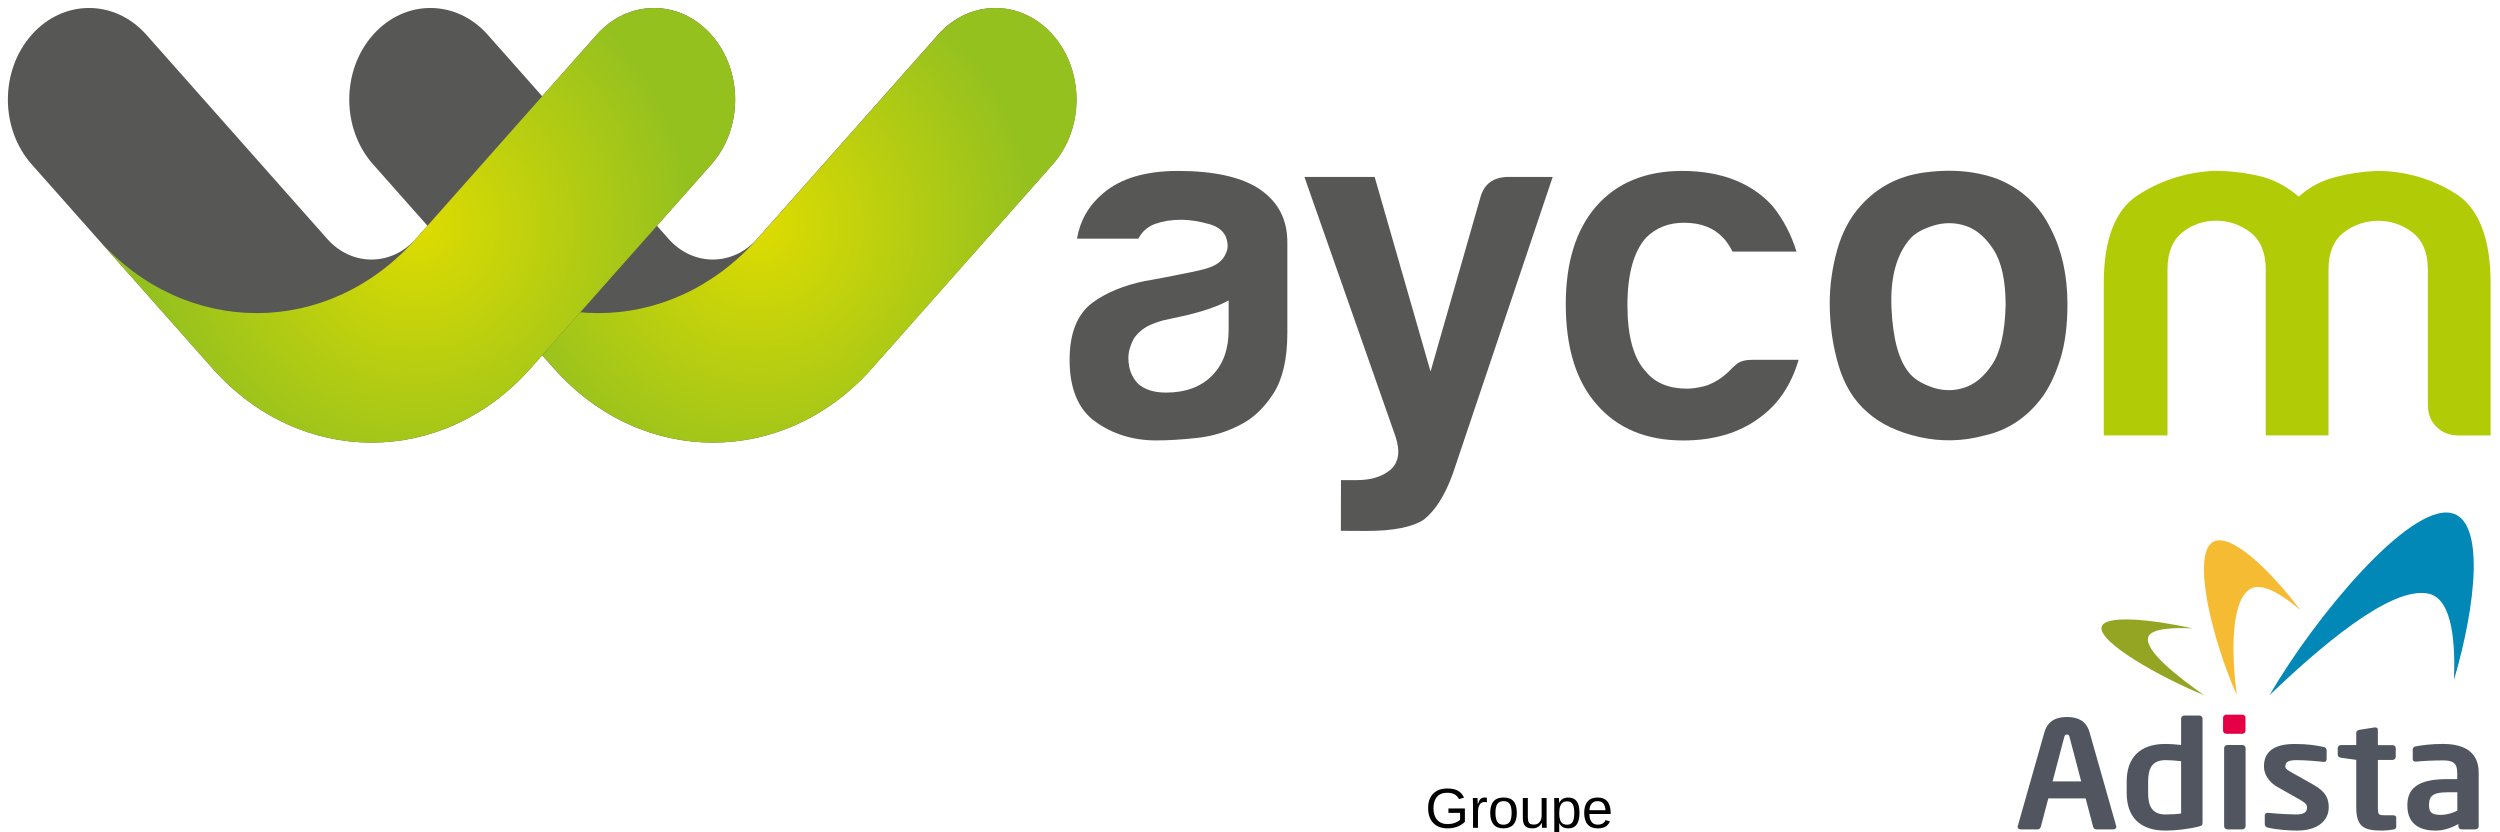
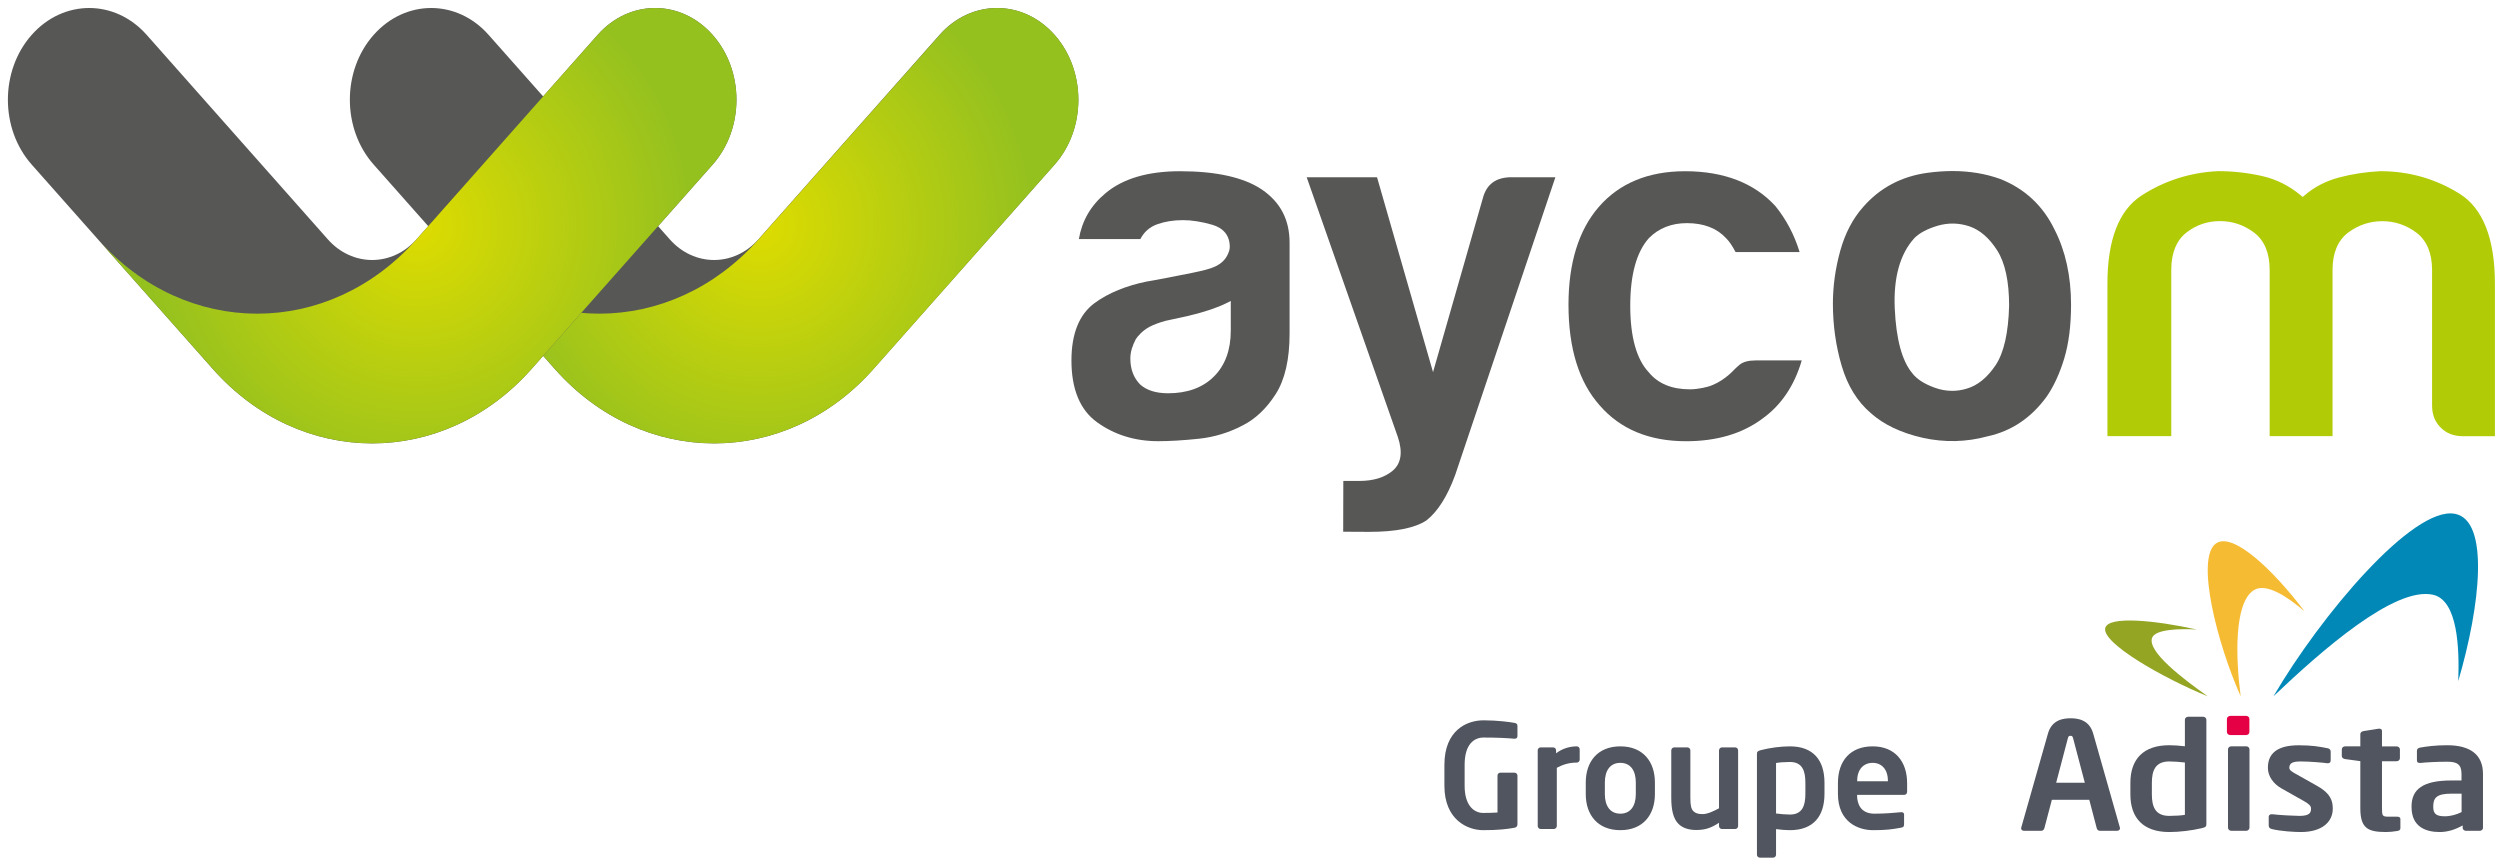
- <svg xmlns="http://www.w3.org/2000/svg" xmlns:xlink="http://www.w3.org/1999/xlink" height="192" viewBox="0 0 577 192" width="577">
+ <svg xmlns="http://www.w3.org/2000/svg" xmlns:xlink="http://www.w3.org/1999/xlink" height="198" viewBox="0 0 576 198" width="576">
  <linearGradient id="a">
    <stop offset="0" stop-color="#dedc00" />
    <stop offset="1" stop-color="#95c11f" />
  </linearGradient>
  <radialGradient id="b" cx="174.911" cy="52.007" gradientUnits="userSpaceOnUse" r="62.956" xlink:href="#a" />
  <radialGradient id="c" cx="96.117" cy="52.007" gradientUnits="userSpaceOnUse" r="62.956" xlink:href="#a" />
  <path d="m460.84 41.23c5.63 2.22 9.83 6.12 12.5 11.61 2.54 4.93 3.83 10.77 3.83 17.36 0 4.79-.53 8.97-1.58 12.43-1.04 3.43-2.4 6.37-4.03 8.74-3.55 4.89-8.12 7.97-13.63 9.16-4.9 1.34-9.92 1.45-14.93.34-4.99-1.13-9.03-3.05-11.99-5.71-3.1-2.66-5.34-6.3-6.67-10.82-1.36-4.57-2.04-9.41-2.04-14.37 0-4.05.57-8.15 1.7-12.21 1.11-3.99 2.87-7.37 5.25-10.05 3.86-4.44 8.89-7.11 14.96-7.91 1.94-.26 3.85-.39 5.67-.39 3.93 0 7.62.62 10.96 1.82zm-7.73 48.32c2.52-.72 4.76-2.55 6.69-5.43 1.89-2.84 2.94-7.44 3.1-13.69 0-5.6-.93-9.89-2.75-12.74-1.83-2.87-4-4.74-6.43-5.55-2.42-.8-4.87-.84-7.29-.13-2.39.72-4.19 1.67-5.35 2.84-3.31 3.64-4.84 9.08-4.53 16.19.31 7.09 1.68 12.13 4.04 14.95 1.01 1.33 2.73 2.45 5.12 3.32 1.34.49 2.7.74 4.06.74 1.11 0 2.24-.16 3.34-.5z" fill="#575756" fill-rule="evenodd" />
  <path d="m548.89 50.96c2.88 0 5.52.89 7.86 2.65 2.38 1.82 3.6 4.71 3.6 8.58v31.19c0 2.14.65 3.81 1.98 5.13 1.33 1.34 3.02 1.99 5.15 1.99h7.35v-35.12c0-10.4-2.75-17.39-8.17-20.76-5.52-3.44-11.65-5.18-18.23-5.18-3.28.16-6.52.65-9.58 1.47-3.01.81-5.66 2.19-7.87 4.1l-.44.37-.44-.37c-2.65-2.21-5.64-3.71-8.9-4.45-3.33-.75-6.75-1.13-10.17-1.13-6.41.31-12.35 2.2-17.64 5.63-5.2 3.37-7.84 10.2-7.84 20.31v35.12h14.71v-38.32c0-3.87 1.17-6.76 3.47-8.57 2.25-1.77 4.86-2.66 7.75-2.66 2.88 0 5.53.89 7.86 2.65 2.38 1.82 3.59 4.71 3.59 8.58v38.32h14.49v-38.32c0-3.87 1.21-6.76 3.59-8.58 2.34-1.74 4.99-2.63 7.88-2.63z" fill="#b2cb07" />
  <path d="m164.54 102.16c-13.3 0-26.59-5.71-36.71-17.14l-41.73-47.09c-7.32-8.25-7.32-21.64-.01-29.89 7.32-8.26 19.18-8.26 26.48-.01l41.73 47.1c5.64 6.37 14.81 6.36 20.45 0l41.73-47.1c7.31-8.25 19.17-8.25 26.49.01 7.31 8.25 7.31 21.64 0 29.89l-41.73 47.09c-10.11 11.43-23.4 17.14-36.7 17.14z" fill="#575756" />
  <path d="m242.99 8.04c-7.3-8.24-19.13-8.25-26.44-.05-.02.02-.03.03-.04.05l-41.73 47.1c-10.13 11.42-23.41 17.13-36.71 17.13s-26.59-5.72-36.71-17.14l26.48 29.88c10.12 11.43 23.41 17.14 36.71 17.14s26.59-5.71 36.71-17.13l41.73-47.09c7.31-8.25 7.31-21.63 0-29.89z" fill="url(#b)" />
  <path d="m85.75 102.16c-13.3 0-26.59-5.71-36.71-17.14l-41.73-47.09c-7.32-8.25-7.32-21.64-.01-29.89 7.32-8.26 19.18-8.26 26.49-.01l41.73 47.1c5.64 6.37 14.81 6.36 20.45 0l41.73-47.1c7.32-8.25 19.18-8.25 26.49.01 7.32 8.25 7.32 21.64 0 29.89l-41.73 47.09c-10.13 11.43-23.41 17.14-36.71 17.14z" fill="#575756" />
  <path d="m164.19 8.04c-7.3-8.24-19.12-8.25-26.44-.05-.02.02-.03.03-.05.05l-41.73 47.1c-10.12 11.42-23.41 17.13-36.71 17.13s-26.59-5.72-36.71-17.14l26.49 29.88c10.12 11.43 23.41 17.14 36.71 17.14s26.58-5.71 36.71-17.13l41.73-47.09c7.32-8.25 7.32-21.63 0-29.89z" fill="url(#c)" />
  <path d="m348.29 40.83c-3.66 0-5.85 1.63-6.69 5l-11.43 39.91-12.9-44.9h-16.21l21.02 59.9c1.16 3.49.74 6.09-1.24 7.74-1.87 1.55-4.45 2.33-7.66 2.33h-3.68l-.03 11.7 6.01.03c6.11 0 10.54-.89 13.16-2.63 2.6-2.03 4.84-5.56 6.63-10.46l23.09-68.61h-10.07z" fill="#575756" />
  <path d="m404.5 83.04c-1.66 0-2.91.34-3.7 1-.5.42-.85.74-1.11 1.01v-.02s-2.12 2.48-5.17 3.7c-.18.07-.35.15-.54.21-.44.15-.89.27-1.36.35-.12.02-.13.05-.23.07-.96.18-1.94.34-3.03.34-4.18 0-7.36-1.32-9.48-3.92-2.82-2.98-4.27-8.15-4.27-15.34 0-7.16 1.45-12.4 4.3-15.58 2.28-2.3 5.22-3.45 8.76-3.45 3.85 0 6.87 1.16 8.99 3.44.74.73 1.47 1.79 2.21 3.22h14.76c-1.22-3.98-3.1-7.54-5.59-10.6-4.86-5.31-11.88-8.02-20.81-8.02-8.47 0-15.17 2.78-19.9 8.26-4.62 5.35-6.95 12.92-6.95 22.5 0 10.04 2.41 17.83 7.18 23.18 4.74 5.49 11.43 8.27 19.91 8.27 7.01 0 12.9-1.73 17.5-5.14 4.39-3.11 7.45-7.64 9.15-13.48z" fill="#575756" />
  <path d="m297.12 55.98v20.88c0 5.95-1.08 10.65-3.22 13.97-2.13 3.32-4.7 5.75-7.65 7.22-3.12 1.63-6.47 2.65-9.97 3.03-3.71.39-6.8.57-9.45.57-5.33 0-10.05-1.47-14.05-4.35-3.93-2.82-5.92-7.62-5.92-14.24 0-6.18 1.79-10.63 5.34-13.24 3.21-2.35 7.3-3.99 12.03-4.96l1.57-.27s5.7-1.05 9.1-1.77c3.95-.85 7.23-1.43 8.33-5.13.05-.26.11-.52.11-.8 0-2.58-1.4-4.34-4.05-5.11-2.43-.7-4.69-1.06-6.72-1.06-2.21 0-4.22.33-5.97.96-1.72.62-3.01 1.76-3.86 3.4h-14.17c.71-4.2 2.75-7.73 6.08-10.51 3.99-3.4 9.78-5.12 17.23-5.12 8.37 0 14.73 1.43 18.89 4.24 4.29 2.96 6.36 6.98 6.35 12.29zm-13.55 13.36-.97.49c-2.1 1.06-5.06 2.05-8.79 2.94l-5.31 1.16c-1.38.38-2.56.82-3.58 1.33-1.7.92-2.71 2.1-3.23 2.88-.78 1.47-1.26 2.96-1.26 4.45 0 2.48.76 4.49 2.29 6.02 1.49 1.33 3.65 2 6.41 2 4.45 0 8-1.3 10.57-3.87 2.57-2.56 3.87-6.11 3.87-10.57z" fill="#575756" fill-rule="evenodd" />
-   <text transform="matrix(1,0,0,1,328.954,191.061)">
-     <tspan font-family="&quot;LiberationSans&quot;, &quot;Liberation Sans&quot;" font-size="13" font-weight="400" x="0" y="0">Groupe</tspan>
-   </text>
+   <path d="m348.99 190.7c-1.67.33-3.83.57-7.27.57-3.6 0-8.93-2.37-8.93-10.24v-4.8c0-7.9 5.06-10.27 9.03-10.27 3.2 0 6.07.4 7.17.6.43.1.63.27.63.7v2.24c0 .46-.13.7-.66.7-.04 0-.07 0-.1 0-1.54-.14-3.84-.27-7.04-.27-2.23 0-4.37 1.57-4.37 6.3v4.8c0 4.74 2.3 6.27 4.27 6.27 1.24 0 2.27-.03 3.3-.1v-8.5c0-.37.27-.67.64-.67h3.3c.36 0 .66.3.66.67v11.2c0 .43-.2.7-.63.8zm14.3-15c-1.8 0-3.2.46-4.6 1.2v13.4c0 .37-.3.7-.67.7h-3.06c-.37 0-.67-.33-.67-.7v-17.44c0-.36.3-.66.67-.66h2.9c.36 0 .66.3.66.66v.7c1.64-1.26 3.44-1.6 4.77-1.6.37 0 .67.3.67.67v2.4c0 .37-.3.67-.67.67zm10.04 15.57c-5.24 0-7.97-3.54-7.97-8.3v-2.7c0-4.77 2.73-8.31 7.97-8.31 5.23 0 7.96 3.54 7.96 8.31v2.7c0 4.76-2.73 8.3-7.96 8.3zm3.56-11c0-2.74-1.23-4.51-3.56-4.51-2.34 0-3.57 1.77-3.57 4.51v2.7c0 2.73 1.23 4.5 3.57 4.5 2.33 0 3.56-1.77 3.56-4.5zm22.91 10.73h-3.07c-.37 0-.67-.3-.67-.67v-.76c-1.73 1.13-3.1 1.66-5.23 1.66-1.67 0-3.14-.43-4.1-1.4-1.24-1.23-1.67-3.3-1.67-6.06v-10.87c0-.37.3-.7.67-.7h3.06c.37 0 .67.33.67.7v10.87c0 1.66.13 2.63.77 3.2.46.4 1.03.6 2.06.6 1.24 0 2.84-.84 3.77-1.34v-13.33c0-.37.3-.7.67-.7h3.07c.36 0 .66.33.66.7v17.43c0 .37-.3.67-.66.67zm12.6.27c-.8 0-1.97-.07-3.2-.24v5.9c0 .37-.3.67-.67.67h-3.07c-.36 0-.66-.3-.66-.67v-23.2c0-.5.13-.7.9-.9 2.06-.53 4.56-.87 6.7-.87 5.36 0 7.96 3.17 7.96 8.37v2.57c0 5.2-2.6 8.37-7.96 8.37zm3.56-10.94c0-2.73-.7-4.77-3.56-4.77-1.2 0-2.57.1-3.2.24v11.63c.93.14 2.4.24 3.2.24 2.86 0 3.56-2.04 3.56-4.77zm22.77 2.8h-10.86v.1c0 1.94.8 4.24 4 4.24 2.43 0 4.73-.2 6.13-.34h.1c.33 0 .6.17.6.5v2.2c0 .54-.1.77-.7.87-2.17.4-3.47.57-6.47.57-3.33 0-8.07-1.8-8.07-8.37v-2.47c0-5.2 2.9-8.47 8.01-8.47 5.13 0 7.93 3.5 7.93 8.47v1.87c0 .53-.2.83-.67.83zm-3.76-3.26c0-2.6-1.44-4.11-3.5-4.11-2.07 0-3.57 1.47-3.57 4.11v.13h7.07z" fill="#51555f" fill-rule="evenodd" />
  <path d="m495.82 147.02c-1 3.15 6.99 9.29 12.85 13.41-10.26-4.18-24.46-12.26-23.62-15.73.7-2.86 11.42-1.79 21.08.34-4.07-.23-9.67-.06-10.31 1.98z" fill="#94a423" />
  <path d="m519.24 136c-4.5 2.92-4.17 15.44-2.99 24.42-5.45-12.23-10.42-31.81-5.7-35.2 3.88-2.79 13.27 6.17 20.4 15.61-3.76-3.19-8.8-6.71-11.71-4.83z" fill="#f5bb33" />
  <path d="m560.61 137.04c-8.84-2.05-25.84 12.96-36.8 23.38 10.78-18.47 32.09-43.86 41.8-42.04 8 1.49 5.92 21.03.77 38.54.28-7.43-.07-18.55-5.77-19.88z" fill="#0188b7" />
  <g fill="#51555f">
    <path d="m483.8 191.42c-.34 0-.64-.28-.71-.59l-1.72-6.56h-8.62l-1.73 6.56c-.07.31-.37.59-.71.59h-3.97c-.38 0-.68-.24-.68-.59 0-.03.04-.1.04-.17l6.15-21.65c.9-3.21 3.6-3.52 5.21-3.52s4.31.31 5.21 3.52l6.15 21.65c0 .07.04.14.04.17-.02.35-.32.59-.69.59zm-6.76-21.89c-.37 0-.49.14-.6.55l-2.7 10.26h6.6l-2.7-10.26c-.11-.41-.22-.55-.6-.55z" fill-rule="evenodd" />
    <path d="m499.8 191.7c-6.04 0-8.96-3.28-8.96-8.67v-2.66c0-5.39 2.92-8.67 8.96-8.67.9 0 2.21.07 3.6.24v-6.11c0-.38.34-.69.75-.69h3.45c.41 0 .75.31.75.69v24.03c0 .53-.15.74-1.01.94-2.33.55-5.14.9-7.54.9zm0-16.26c-3.23 0-4.01 2.11-4.01 4.94v2.66c0 2.83.79 4.94 4.01 4.94 1.35 0 2.89-.1 3.6-.24v-12.06c-1.05-.14-2.7-.24-3.6-.24z" fill-rule="evenodd" />
    <path d="m530.13 191.7c-1.46 0-4.61-.17-6.71-.69-.45-.1-.71-.38-.71-.79v-2.07c0-.28.26-.55.64-.55h.15c1.8.21 5.17.38 6.3.38 2.32 0 2.66-.73 2.66-1.66 0-.66-.45-1.07-1.65-1.76l-5.14-2.9c-1.84-1.04-3.15-2.76-3.15-4.77 0-3.45 2.36-5.18 7.12-5.18 3.04 0 4.76.31 6.68.69.45.1.67.38.67.79v2c0 .41-.23.66-.6.66-.07 0-.11 0-.15 0-1.05-.14-4.05-.41-6.19-.41-1.8 0-2.59.38-2.59 1.45 0 .55.56.9 1.5 1.42l4.91 2.76c3.15 1.76 3.6 3.49 3.6 5.25.01 3-2.43 5.38-7.34 5.38z" />
    <path d="m552.33 191.46c-.9.14-1.73.24-2.55.24-4.24 0-5.96-.86-5.96-5.49v-10.84l-3.52-.48c-.41-.07-.75-.31-.75-.69v-1.55c0-.38.34-.69.75-.69h3.52v-2.83c0-.38.34-.62.75-.69l3.49-.55h.15c.34 0 .6.17.6.52v3.56h3.38c.41 0 .75.31.75.69v2.04c0 .38-.34.69-.75.69h-3.38v10.84c0 1.73.11 1.93 1.46 1.93h1.99c.49 0 .79.17.79.52v2.18c-.01.32-.23.53-.72.6z" />
    <path d="m568.15 191.42c-.41 0-.75-.31-.75-.69v-.55c-1.72.97-3.49 1.52-5.29 1.52-3.11 0-6.49-1.11-6.49-5.77v-.14c0-3.94 2.62-5.97 9.15-5.97h2.36v-1.52c0-2.24-1.09-2.8-3.3-2.8-2.4 0-4.87.14-6.11.28-.08 0-.15 0-.19 0-.37 0-.67-.1-.67-.59v-2.21c0-.38.22-.62.71-.73 1.5-.28 3.67-.55 6.26-.55 5.32 0 8.25 2.18 8.25 6.6v12.43c.01.38-.33.69-.74.69zm-3.37-8.56c-3.41 0-4.16 1-4.16 2.93v.14c0 1.69.83 2.14 2.7 2.14 1.35 0 2.74-.41 3.83-.97v-4.24z" fill-rule="evenodd" />
    <path d="m517.53 171.95h-3.45c-.41 0-.75.31-.75.69v18.06c0 .38.34.72.75.72h3.45c.41 0 .75-.35.75-.72v-18.06c0-.38-.33-.69-.75-.69z" />
  </g>
  <path d="m517.51 164.94h-3.64c-.41 0-.79.31-.79.69v3.04c0 .38.37.69.79.69h3.64c.41 0 .75-.31.75-.69v-3.04c0-.38-.34-.69-.75-.69z" fill="#e50046" />
</svg>
